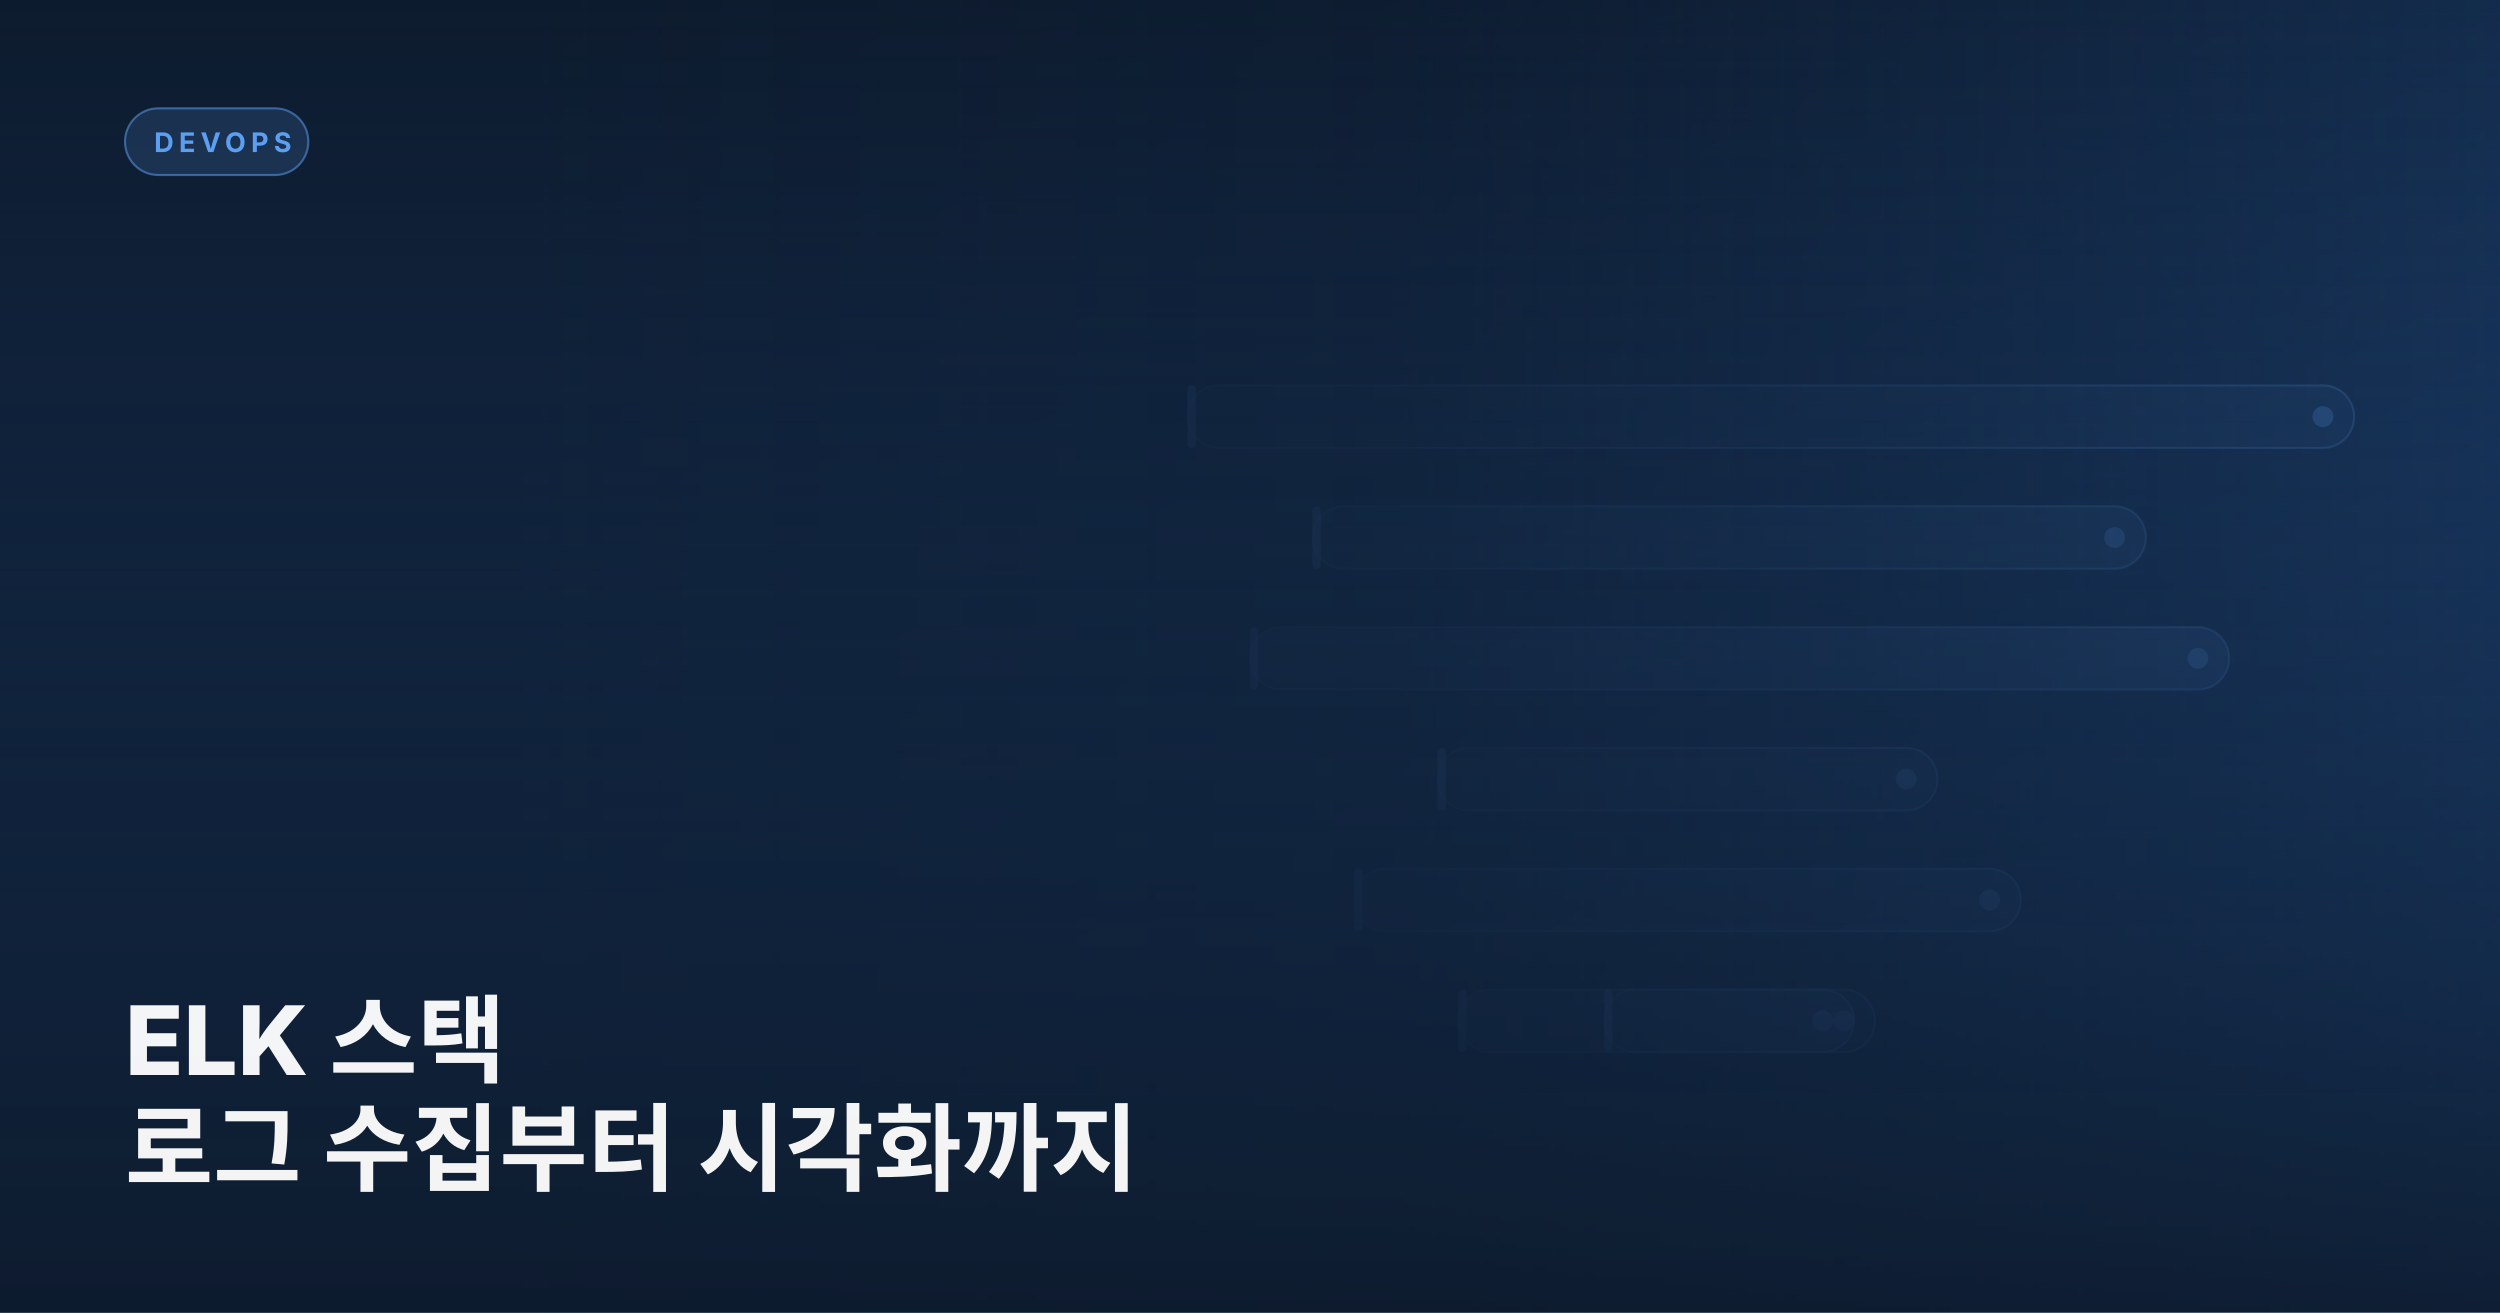
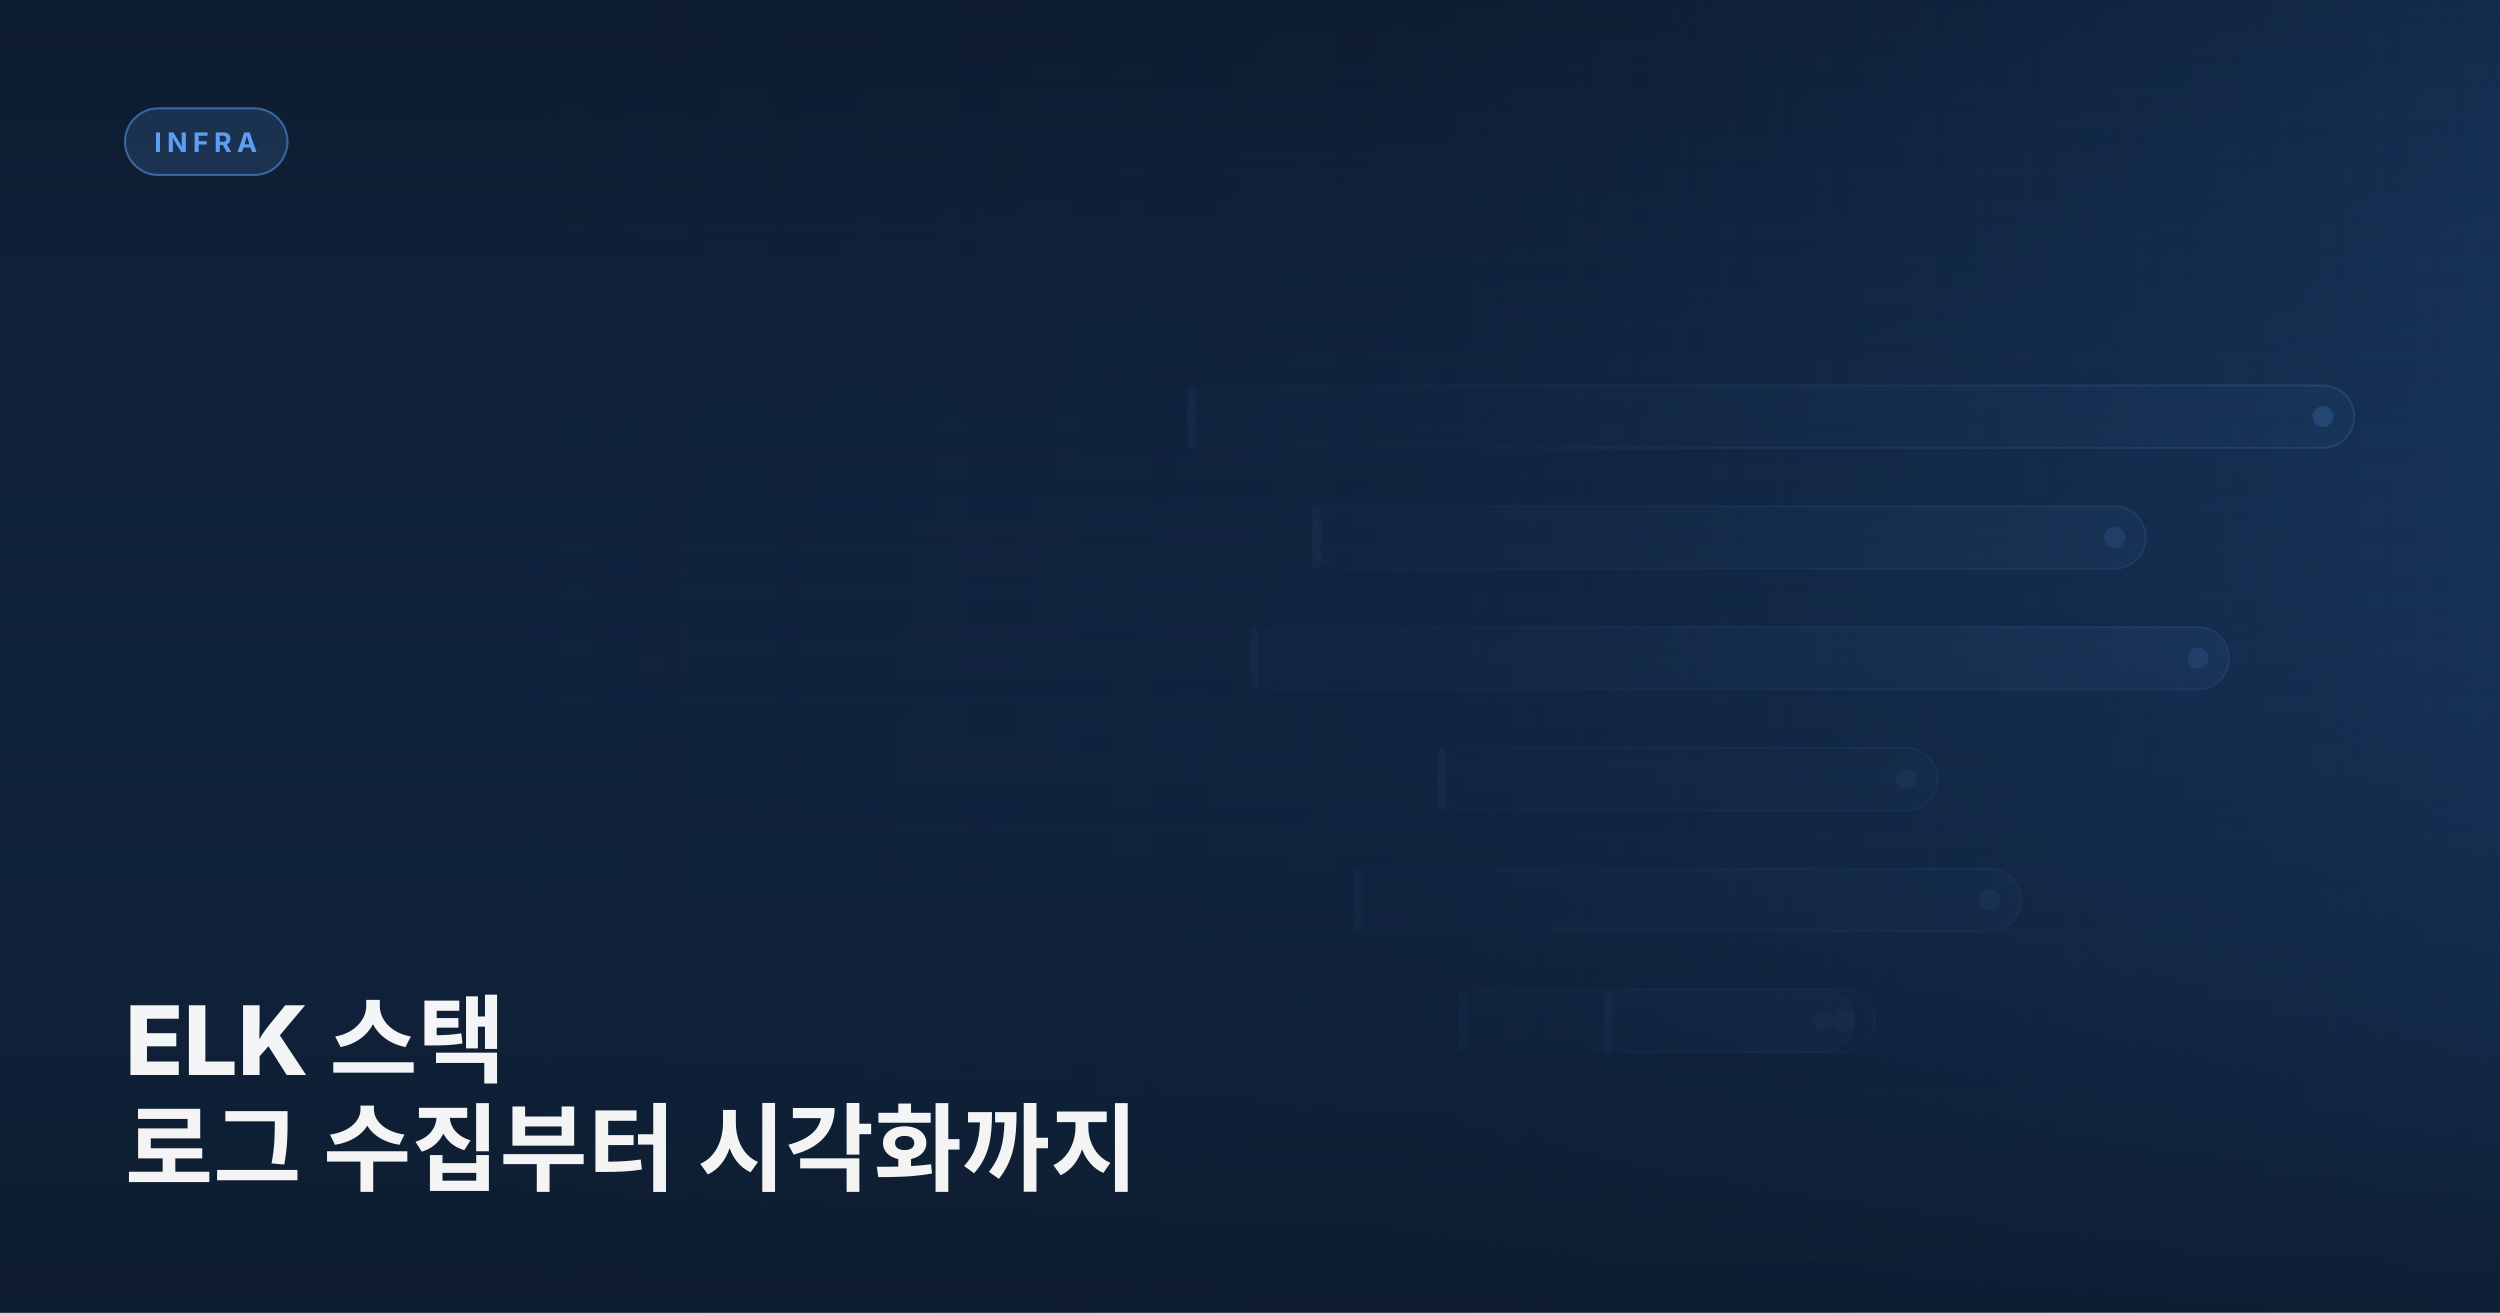
<svg xmlns="http://www.w3.org/2000/svg" width="1200" height="630" viewBox="0 0 1200 630">
  <defs>
    <linearGradient id="bg" x1="0%" y1="0%" x2="100%" y2="100%">
      <stop offset="0%" stop-color="#0d1b2e" />
      <stop offset="100%" stop-color="#1a3d6b" />
    </linearGradient>
    <linearGradient id="lf" x1="100%" y1="0%" x2="20%" y2="0%">
      <stop offset="0%" stop-color="#0d1b2e" stop-opacity="0" />
      <stop offset="55%" stop-color="#0d1b2e" stop-opacity="0.82" />
      <stop offset="100%" stop-color="#0d1b2e" stop-opacity="1" />
    </linearGradient>
    <linearGradient id="bf" x1="0%" y1="0%" x2="0%" y2="100%">
      <stop offset="0%" stop-color="#1a3d6b" stop-opacity="0" />
      <stop offset="100%" stop-color="#0d1b2e" stop-opacity="0.9" />
    </linearGradient>
  </defs>
  <rect width="1200" height="630" fill="url(#bg)" />
  <rect x="570" y="185" width="560" height="30" rx="15" fill="#60a5fa" fill-opacity="0.07" stroke="#60a5fa" stroke-width="1" stroke-opacity="0.25" />
  <rect x="570" y="185" width="4" height="30" rx="2" fill="#60a5fa" fill-opacity="0.5" />
  <circle cx="1115" cy="200" r="5" fill="#60a5fa" fill-opacity="0.3" />
  <rect x="630" y="243" width="400" height="30" rx="15" fill="#60a5fa" fill-opacity="0.11" stroke="#60a5fa" stroke-width="1" stroke-opacity="0.25" />
  <rect x="630" y="243" width="4" height="30" rx="2" fill="#60a5fa" fill-opacity="0.5" />
  <circle cx="1015" cy="258" r="5" fill="#60a5fa" fill-opacity="0.3" />
  <rect x="600" y="301" width="470" height="30" rx="15" fill="#60a5fa" fill-opacity="0.15" stroke="#60a5fa" stroke-width="1" stroke-opacity="0.25" />
  <rect x="600" y="301" width="4" height="30" rx="2" fill="#60a5fa" fill-opacity="0.5" />
  <circle cx="1055" cy="316" r="5" fill="#60a5fa" fill-opacity="0.3" />
  <rect x="690" y="359" width="240" height="30" rx="15" fill="#60a5fa" fill-opacity="0.07" stroke="#60a5fa" stroke-width="1" stroke-opacity="0.25" />
  <rect x="690" y="359" width="4" height="30" rx="2" fill="#60a5fa" fill-opacity="0.5" />
  <circle cx="915" cy="374" r="5" fill="#60a5fa" fill-opacity="0.3" />
  <rect x="650" y="417" width="320" height="30" rx="15" fill="#60a5fa" fill-opacity="0.11" stroke="#60a5fa" stroke-width="1" stroke-opacity="0.25" />
  <rect x="650" y="417" width="4" height="30" rx="2" fill="#60a5fa" fill-opacity="0.5" />
  <circle cx="955" cy="432" r="5" fill="#60a5fa" fill-opacity="0.3" />
  <rect x="700" y="475" width="190" height="30" rx="15" fill="#60a5fa" fill-opacity="0.15" stroke="#60a5fa" stroke-width="1" stroke-opacity="0.25" />
  <rect x="700" y="475" width="4" height="30" rx="2" fill="#60a5fa" fill-opacity="0.5" />
  <circle cx="875" cy="490" r="5" fill="#60a5fa" fill-opacity="0.3" />
  <rect x="770" y="475" width="130" height="30" rx="15" fill="#60a5fa" fill-opacity="0.07" stroke="#60a5fa" stroke-width="1" stroke-opacity="0.25" />
  <rect x="770" y="475" width="4" height="30" rx="2" fill="#60a5fa" fill-opacity="0.5" />
  <circle cx="885" cy="490" r="5" fill="#60a5fa" fill-opacity="0.3" />
  <rect width="1200" height="630" fill="url(#lf)" />
  <rect width="1200" height="630" fill="url(#bf)" />
-   <rect x="60" y="52" width="88" height="32" rx="16" fill="#60a5fa" fill-opacity="0.15" stroke="#60a5fa" stroke-width="1" stroke-opacity="0.5" />
-   <text x="74" y="73" font-family="system-ui,-apple-system,Segoe UI,sans-serif" font-size="13" font-weight="700" letter-spacing="2.5" fill="#60a5fa" fill-opacity="0.95">DEVOPS</text>
+   <rect x="60" y="52" width="78" height="32" rx="16" fill="#60a5fa" fill-opacity="0.15" stroke="#60a5fa" stroke-width="1" stroke-opacity="0.5" />
+   <text x="74" y="73" font-family="system-ui,-apple-system,Segoe UI,sans-serif" font-size="13" font-weight="700" letter-spacing="2.5" fill="#60a5fa" fill-opacity="0.95">INFRA</text>
  <text x="60" y="516" font-family="system-ui,-apple-system,Segoe UI,sans-serif" font-size="46" font-weight="800" fill="white" fill-opacity="0.95">ELK 스택</text>
  <text x="60" y="568" font-family="system-ui,-apple-system,Segoe UI,sans-serif" font-size="46" font-weight="800" fill="white" fill-opacity="0.95">로그 수집부터 시각화까지</text>
</svg>
